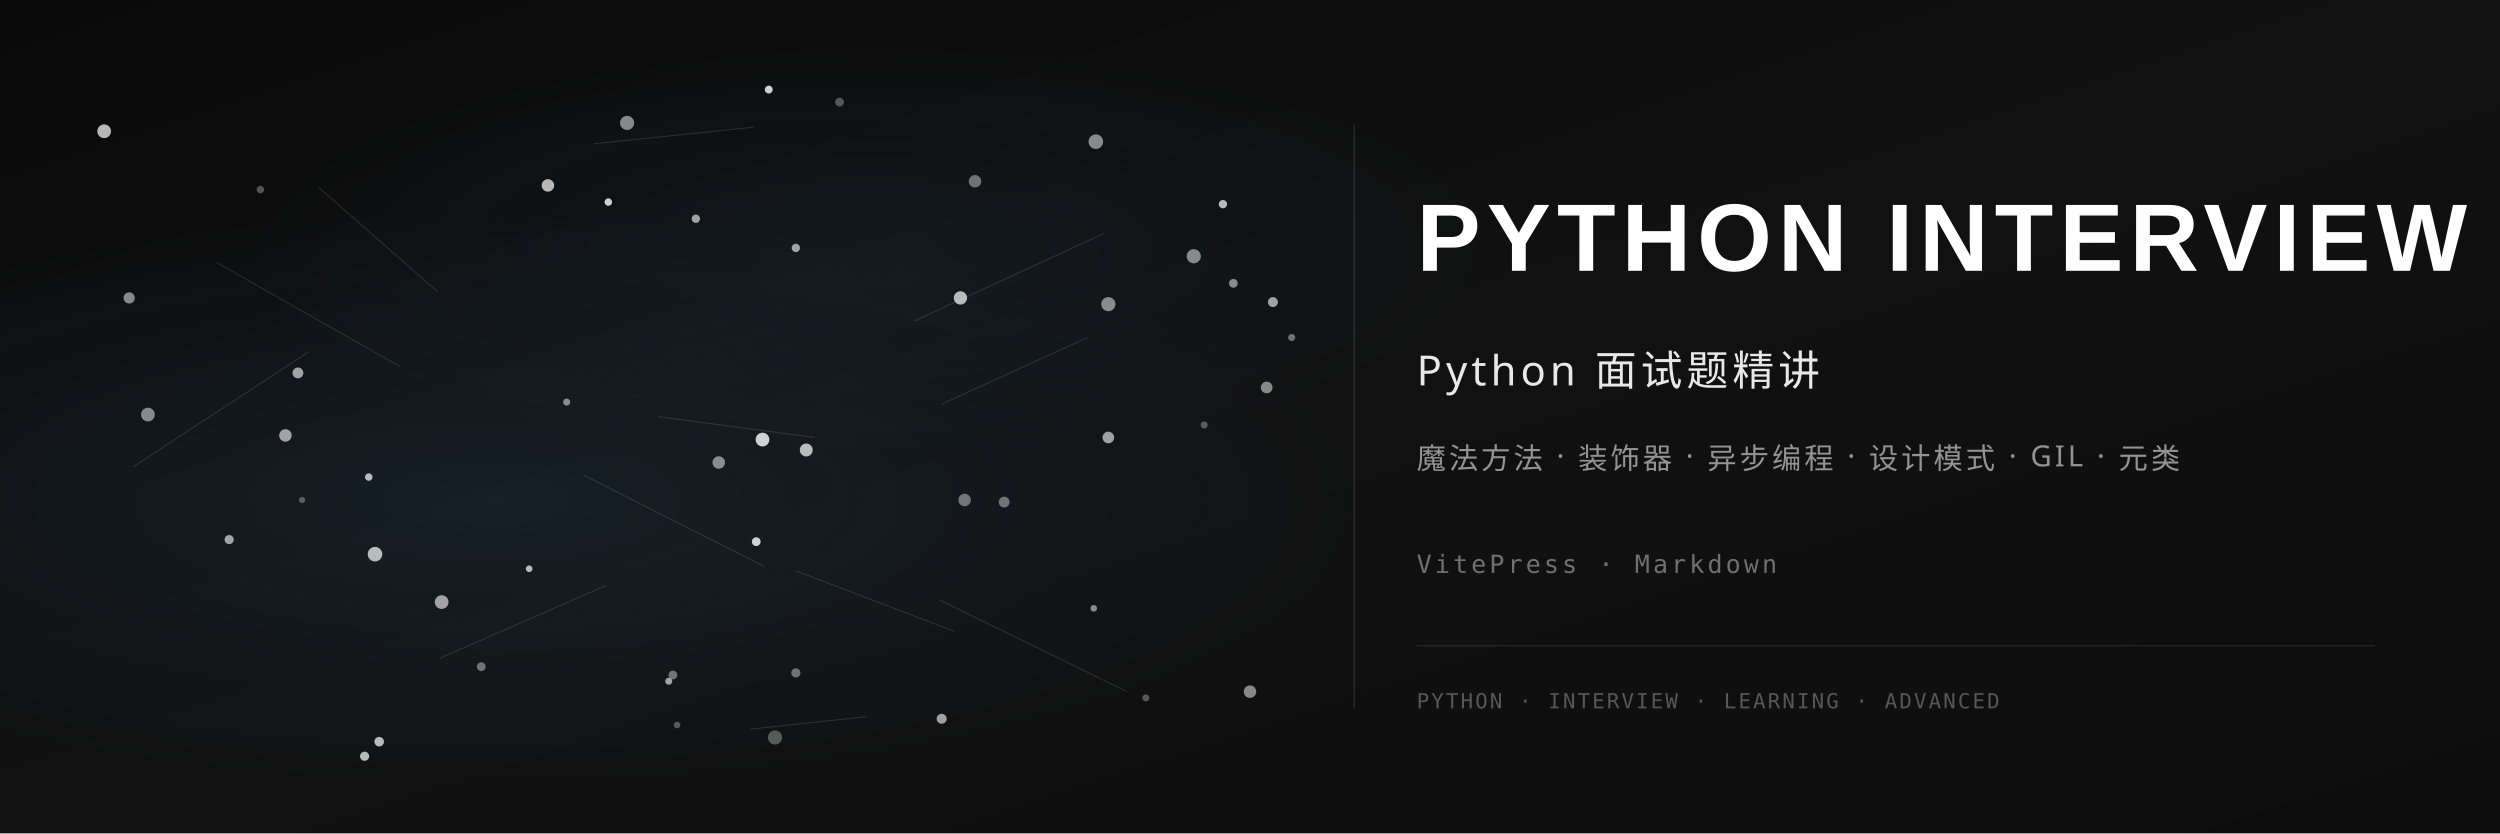
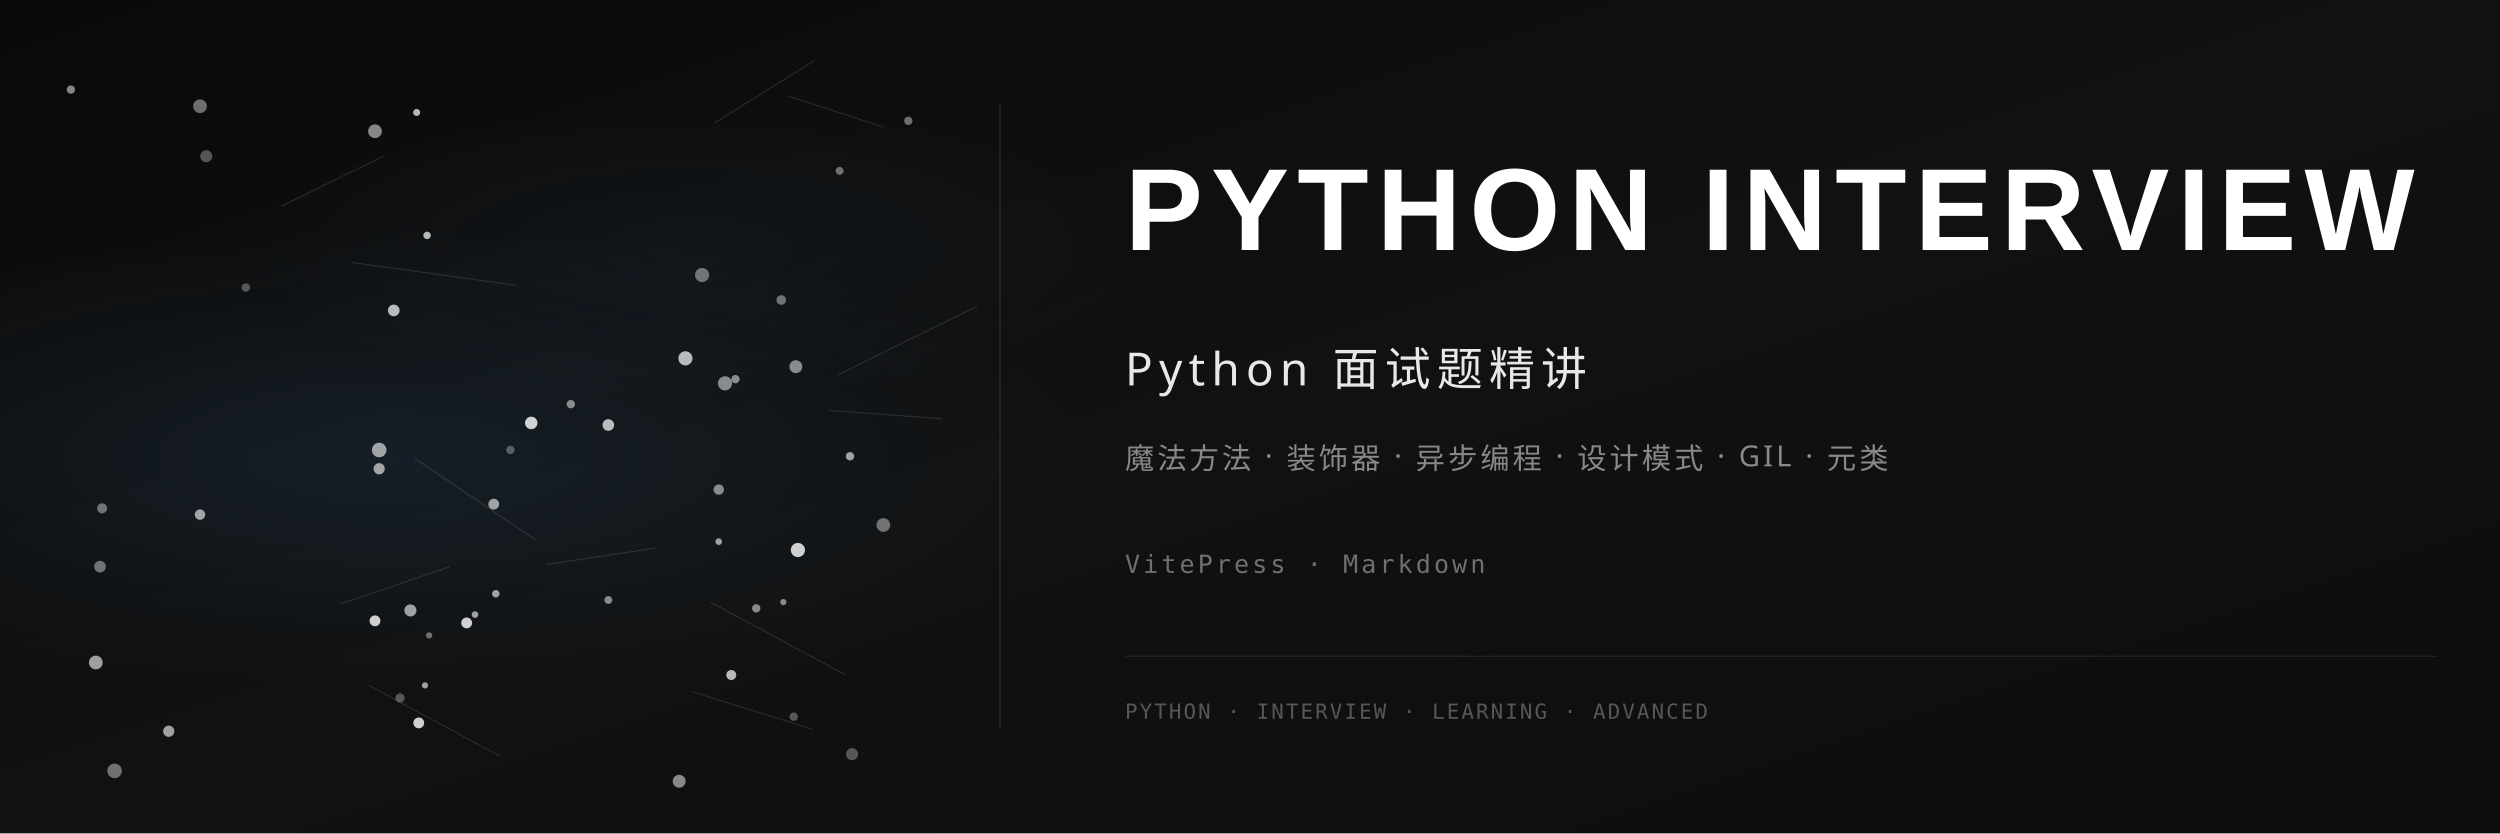
<svg xmlns="http://www.w3.org/2000/svg" viewBox="0 0 1200 400" width="1200" height="400">
  <defs>
    <linearGradient id="bg" x1="0%" y1="0%" x2="100%" y2="100%">
      <stop offset="0%" style="stop-color:#0a0a0a" />
      <stop offset="50%" style="stop-color:#111111" />
      <stop offset="100%" style="stop-color:#0d0d0d" />
    </linearGradient>
-     <radialGradient id="glow1" cx="20%" cy="60%" r="35%">
+     <radialGradient id="glow1" cx="16%" cy="55%" r="28%">
      <stop offset="0%" style="stop-color:#3776AB;stop-opacity:0.15" />
      <stop offset="100%" style="stop-color:#3776AB;stop-opacity:0" />
    </radialGradient>
-     <radialGradient id="glow2" cx="35%" cy="30%" r="25%">
-       <stop offset="0%" style="stop-color:#3776AB;stop-opacity:0.1" />
+     <radialGradient id="glow2" cx="28%" cy="30%" r="18%">
+       <stop offset="0%" style="stop-color:#3776AB;stop-opacity:0.08" />
      <stop offset="100%" style="stop-color:#3776AB;stop-opacity:0" />
    </radialGradient>
  </defs>
  <rect width="1200" height="400" fill="url(#bg)" />
  <rect width="1200" height="400" fill="url(#glow1)" />
  <rect width="1200" height="400" fill="url(#glow2)" />
-   <circle cx="482" cy="241" r="2.6" fill="white" opacity="0.4" />
-   <circle cx="110" cy="259" r="2.2" fill="white" opacity="0.6" />
-   <circle cx="587" cy="98" r="2.0" fill="white" opacity="0.7" />
-   <circle cx="231" cy="320" r="2.1" fill="white" opacity="0.4" />
-   <circle cx="578" cy="204" r="1.7" fill="white" opacity="0.3" />
-   <circle cx="532" cy="146" r="3.4" fill="white" opacity="0.5" />
-   <circle cx="212" cy="289" r="3.3" fill="white" opacity="0.6" />
-   <circle cx="382" cy="119" r="2.0" fill="white" opacity="0.6" />
-   <circle cx="175" cy="363" r="2.2" fill="white" opacity="0.7" />
-   <circle cx="323" cy="324" r="2.1" fill="white" opacity="0.4" />
-   <circle cx="334" cy="105" r="2.0" fill="white" opacity="0.6" />
-   <circle cx="611" cy="145" r="2.4" fill="white" opacity="0.6" />
-   <circle cx="180" cy="266" r="3.5" fill="white" opacity="0.7" />
-   <circle cx="143" cy="179" r="2.6" fill="white" opacity="0.6" />
-   <circle cx="272" cy="193" r="1.7" fill="white" opacity="0.5" />
-   <circle cx="254" cy="273" r="1.6" fill="white" opacity="0.7" />
-   <circle cx="620" cy="162" r="1.7" fill="white" opacity="0.4" />
-   <circle cx="345" cy="222" r="3.0" fill="white" opacity="0.5" />
-   <circle cx="461" cy="143" r="3.2" fill="white" opacity="0.7" />
-   <circle cx="573" cy="123" r="3.4" fill="white" opacity="0.5" />
-   <circle cx="177" cy="229" r="1.8" fill="white" opacity="0.7" />
-   <circle cx="526" cy="68" r="3.5" fill="white" opacity="0.5" />
-   <circle cx="62" cy="143" r="2.7" fill="white" opacity="0.5" />
-   <circle cx="608" cy="186" r="2.8" fill="white" opacity="0.5" />
-   <circle cx="125" cy="91" r="1.8" fill="white" opacity="0.3" />
-   <circle cx="50" cy="63" r="3.3" fill="white" opacity="0.7" />
-   <circle cx="366" cy="211" r="3.3" fill="white" opacity="0.8" />
-   <circle cx="363" cy="260" r="2.1" fill="white" opacity="0.8" />
-   <circle cx="525" cy="292" r="1.6" fill="white" opacity="0.5" />
-   <circle cx="145" cy="240" r="1.5" fill="white" opacity="0.3" />
-   <circle cx="532" cy="210" r="2.8" fill="white" opacity="0.6" />
-   <circle cx="71" cy="199" r="3.3" fill="white" opacity="0.5" />
-   <circle cx="182" cy="356" r="2.3" fill="white" opacity="0.7" />
-   <circle cx="550" cy="335" r="1.7" fill="white" opacity="0.3" />
-   <circle cx="452" cy="345" r="2.4" fill="white" opacity="0.6" />
-   <circle cx="325" cy="348" r="1.6" fill="white" opacity="0.3" />
-   <circle cx="403" cy="49" r="2.1" fill="white" opacity="0.3" />
-   <circle cx="263" cy="89" r="3.0" fill="white" opacity="0.7" />
-   <circle cx="372" cy="354" r="3.4" fill="white" opacity="0.3" />
-   <circle cx="600" cy="332" r="3.0" fill="white" opacity="0.5" />
-   <circle cx="321" cy="327" r="1.7" fill="white" opacity="0.6" />
-   <circle cx="592" cy="136" r="2.1" fill="white" opacity="0.5" />
-   <circle cx="463" cy="240" r="3.0" fill="white" opacity="0.4" />
-   <circle cx="137" cy="209" r="3.0" fill="white" opacity="0.6" />
-   <circle cx="387" cy="216" r="3.1" fill="white" opacity="0.7" />
-   <circle cx="382" cy="323" r="2.2" fill="white" opacity="0.4" />
-   <circle cx="301" cy="59" r="3.4" fill="white" opacity="0.5" />
-   <circle cx="468" cy="87" r="3.0" fill="white" opacity="0.4" />
-   <circle cx="369" cy="43" r="1.9" fill="white" opacity="0.8" />
-   <circle cx="292" cy="97" r="1.8" fill="white" opacity="0.8" />
-   <line x1="153" y1="90" x2="210" y2="140" stroke="white" stroke-width="0.5" opacity="0.12" />
-   <line x1="382" y1="274" x2="458" y2="303" stroke="white" stroke-width="0.5" opacity="0.12" />
-   <line x1="316" y1="200" x2="391" y2="210" stroke="white" stroke-width="0.5" opacity="0.12" />
-   <line x1="439" y1="154" x2="530" y2="112" stroke="white" stroke-width="0.5" opacity="0.12" />
-   <line x1="285" y1="69" x2="362" y2="61" stroke="white" stroke-width="0.5" opacity="0.12" />
-   <line x1="360" y1="350" x2="416" y2="344" stroke="white" stroke-width="0.5" opacity="0.12" />
-   <line x1="452" y1="194" x2="522" y2="162" stroke="white" stroke-width="0.5" opacity="0.12" />
-   <line x1="211" y1="316" x2="291" y2="281" stroke="white" stroke-width="0.5" opacity="0.12" />
-   <line x1="64" y1="224" x2="148" y2="169" stroke="white" stroke-width="0.5" opacity="0.12" />
-   <line x1="451" y1="288" x2="541" y2="332" stroke="white" stroke-width="0.5" opacity="0.12" />
-   <line x1="104" y1="126" x2="192" y2="176" stroke="white" stroke-width="0.5" opacity="0.12" />
-   <line x1="280" y1="228" x2="367" y2="272" stroke="white" stroke-width="0.5" opacity="0.12" />
-   <line x1="650" y1="60" x2="650" y2="340" stroke="white" stroke-width="0.5" opacity="0.15" />
-   <text x="680" y="130" font-family="'SF Pro Display','Helvetica Neue',Arial,sans-serif" font-size="46" font-weight="800" fill="white" letter-spacing="3">PYTHON INTERVIEW</text>
-   <text x="680" y="185" font-family="'Noto Sans SC','PingFang SC','Microsoft YaHei',sans-serif" font-size="20" font-weight="500" fill="white" opacity="0.9" letter-spacing="2">Python 面试题精讲</text>
-   <text x="680" y="225" font-family="'Noto Sans SC','PingFang SC','Microsoft YaHei',sans-serif" font-size="14" font-weight="300" fill="white" opacity="0.55" letter-spacing="1.5">魔法方法 · 装饰器 · 异步编程 · 设计模式 · GIL · 元类</text>
-   <text x="680" y="275" font-family="'SF Mono','Fira Code','Consolas',monospace" font-size="12" fill="white" opacity="0.4" letter-spacing="1.5">VitePress · Markdown</text>
-   <line x1="680" y1="310" x2="1140" y2="310" stroke="white" stroke-width="0.5" opacity="0.12" />
-   <text x="680" y="340" font-family="'SF Mono','Fira Code','Consolas',monospace" font-size="10" fill="white" opacity="0.3" letter-spacing="1">PYTHON · INTERVIEW · LEARNING · ADVANCED</text>
+   <circle cx="189" cy="149" r="2.8" fill="white" opacity="0.7" />
+   <circle cx="436" cy="58" r="2.0" fill="white" opacity="0.4" />
+   <circle cx="353" cy="182" r="2.0" fill="white" opacity="0.5" />
+   <circle cx="381" cy="344" r="2.0" fill="white" opacity="0.3" />
+   <circle cx="182" cy="216" r="3.5" fill="white" opacity="0.6" />
+   <circle cx="224" cy="299" r="2.6" fill="white" opacity="0.8" />
+   <circle cx="345" cy="260" r="1.6" fill="white" opacity="0.6" />
+   <circle cx="345" cy="235" r="2.5" fill="white" opacity="0.5" />
+   <circle cx="46" cy="318" r="3.3" fill="white" opacity="0.6" />
+   <circle cx="363" cy="292" r="2.0" fill="white" opacity="0.5" />
+   <circle cx="182" cy="225" r="2.7" fill="white" opacity="0.6" />
+   <circle cx="204" cy="329" r="1.5" fill="white" opacity="0.6" />
+   <circle cx="206" cy="305" r="1.5" fill="white" opacity="0.4" />
+   <circle cx="292" cy="288" r="1.9" fill="white" opacity="0.5" />
+   <circle cx="49" cy="244" r="2.4" fill="white" opacity="0.4" />
+   <circle cx="337" cy="132" r="3.4" fill="white" opacity="0.4" />
+   <circle cx="348" cy="184" r="3.4" fill="white" opacity="0.5" />
+   <circle cx="197" cy="293" r="2.9" fill="white" opacity="0.6" />
+   <circle cx="408" cy="219" r="2.0" fill="white" opacity="0.6" />
+   <circle cx="329" cy="172" r="3.4" fill="white" opacity="0.7" />
+   <circle cx="96" cy="51" r="3.3" fill="white" opacity="0.4" />
+   <circle cx="409" cy="362" r="2.9" fill="white" opacity="0.3" />
+   <circle cx="274" cy="194" r="2.0" fill="white" opacity="0.5" />
+   <circle cx="238" cy="285" r="1.8" fill="white" opacity="0.6" />
+   <circle cx="255" cy="203" r="3.0" fill="white" opacity="0.8" />
+   <circle cx="55" cy="370" r="3.5" fill="white" opacity="0.4" />
+   <circle cx="382" cy="176" r="3.1" fill="white" opacity="0.5" />
+   <circle cx="118" cy="138" r="2.0" fill="white" opacity="0.3" />
+   <circle cx="376" cy="289" r="1.5" fill="white" opacity="0.5" />
+   <circle cx="48" cy="272" r="2.8" fill="white" opacity="0.4" />
+   <circle cx="351" cy="324" r="2.4" fill="white" opacity="0.7" />
+   <circle cx="237" cy="242" r="2.6" fill="white" opacity="0.6" />
+   <circle cx="292" cy="204" r="2.8" fill="white" opacity="0.7" />
+   <circle cx="200" cy="54" r="1.7" fill="white" opacity="0.7" />
+   <circle cx="192" cy="335" r="2.2" fill="white" opacity="0.3" />
+   <circle cx="205" cy="113" r="1.8" fill="white" opacity="0.7" />
+   <circle cx="245" cy="216" r="2.0" fill="white" opacity="0.3" />
+   <circle cx="424" cy="252" r="3.3" fill="white" opacity="0.4" />
+   <circle cx="180" cy="63" r="3.3" fill="white" opacity="0.5" />
+   <circle cx="326" cy="375" r="3.1" fill="white" opacity="0.5" />
+   <circle cx="403" cy="82" r="1.9" fill="white" opacity="0.4" />
+   <circle cx="34" cy="43" r="2.0" fill="white" opacity="0.5" />
+   <circle cx="375" cy="144" r="2.3" fill="white" opacity="0.4" />
+   <circle cx="180" cy="298" r="2.6" fill="white" opacity="0.8" />
+   <circle cx="81" cy="351" r="2.7" fill="white" opacity="0.6" />
+   <circle cx="383" cy="264" r="3.4" fill="white" opacity="0.8" />
+   <circle cx="228" cy="295" r="1.6" fill="white" opacity="0.6" />
+   <circle cx="96" cy="247" r="2.5" fill="white" opacity="0.6" />
+   <circle cx="99" cy="75" r="2.9" fill="white" opacity="0.3" />
+   <circle cx="201" cy="347" r="2.6" fill="white" opacity="0.8" />
+   <line x1="199" y1="220" x2="257" y2="259" stroke="white" stroke-width="0.5" opacity="0.12" />
+   <line x1="163" y1="290" x2="216" y2="272" stroke="white" stroke-width="0.5" opacity="0.12" />
+   <line x1="262" y1="271" x2="315" y2="263" stroke="white" stroke-width="0.5" opacity="0.12" />
+   <line x1="177" y1="329" x2="240" y2="363" stroke="white" stroke-width="0.5" opacity="0.12" />
+   <line x1="332" y1="332" x2="390" y2="350" stroke="white" stroke-width="0.5" opacity="0.12" />
+   <line x1="378" y1="46" x2="424" y2="61" stroke="white" stroke-width="0.5" opacity="0.12" />
+   <line x1="135" y1="99" x2="184" y2="75" stroke="white" stroke-width="0.5" opacity="0.12" />
+   <line x1="341" y1="289" x2="406" y2="324" stroke="white" stroke-width="0.5" opacity="0.12" />
+   <line x1="343" y1="59" x2="391" y2="29" stroke="white" stroke-width="0.5" opacity="0.12" />
+   <line x1="169" y1="126" x2="248" y2="137" stroke="white" stroke-width="0.5" opacity="0.12" />
+   <line x1="398" y1="197" x2="452" y2="201" stroke="white" stroke-width="0.5" opacity="0.12" />
+   <line x1="402" y1="180" x2="469" y2="147" stroke="white" stroke-width="0.5" opacity="0.12" />
+   <line x1="480" y1="50" x2="480" y2="350" stroke="white" stroke-width="0.5" opacity="0.12" />
+   <text x="540" y="120" font-family="'SF Pro Display','Helvetica Neue',Arial,sans-serif" font-size="56" font-weight="800" fill="white" letter-spacing="4">PYTHON INTERVIEW</text>
+   <text x="540" y="185" font-family="'Noto Sans SC','PingFang SC','Microsoft YaHei',sans-serif" font-size="22" font-weight="500" fill="white" opacity="0.9" letter-spacing="3">Python 面试题精讲</text>
+   <text x="540" y="225" font-family="'Noto Sans SC','PingFang SC','Microsoft YaHei',sans-serif" font-size="14" font-weight="300" fill="white" opacity="0.5" letter-spacing="1.5">魔法方法 · 装饰器 · 异步编程 · 设计模式 · GIL · 元类</text>
+   <text x="540" y="275" font-family="'SF Mono','Fira Code','Consolas',monospace" font-size="12" fill="white" opacity="0.4" letter-spacing="1.5">VitePress · Markdown</text>
+   <line x1="540" y1="315" x2="1170" y2="315" stroke="white" stroke-width="0.5" opacity="0.1" />
+   <text x="540" y="345" font-family="'SF Mono','Fira Code','Consolas',monospace" font-size="10" fill="white" opacity="0.3" letter-spacing="1">PYTHON · INTERVIEW · LEARNING · ADVANCED</text>
</svg>
